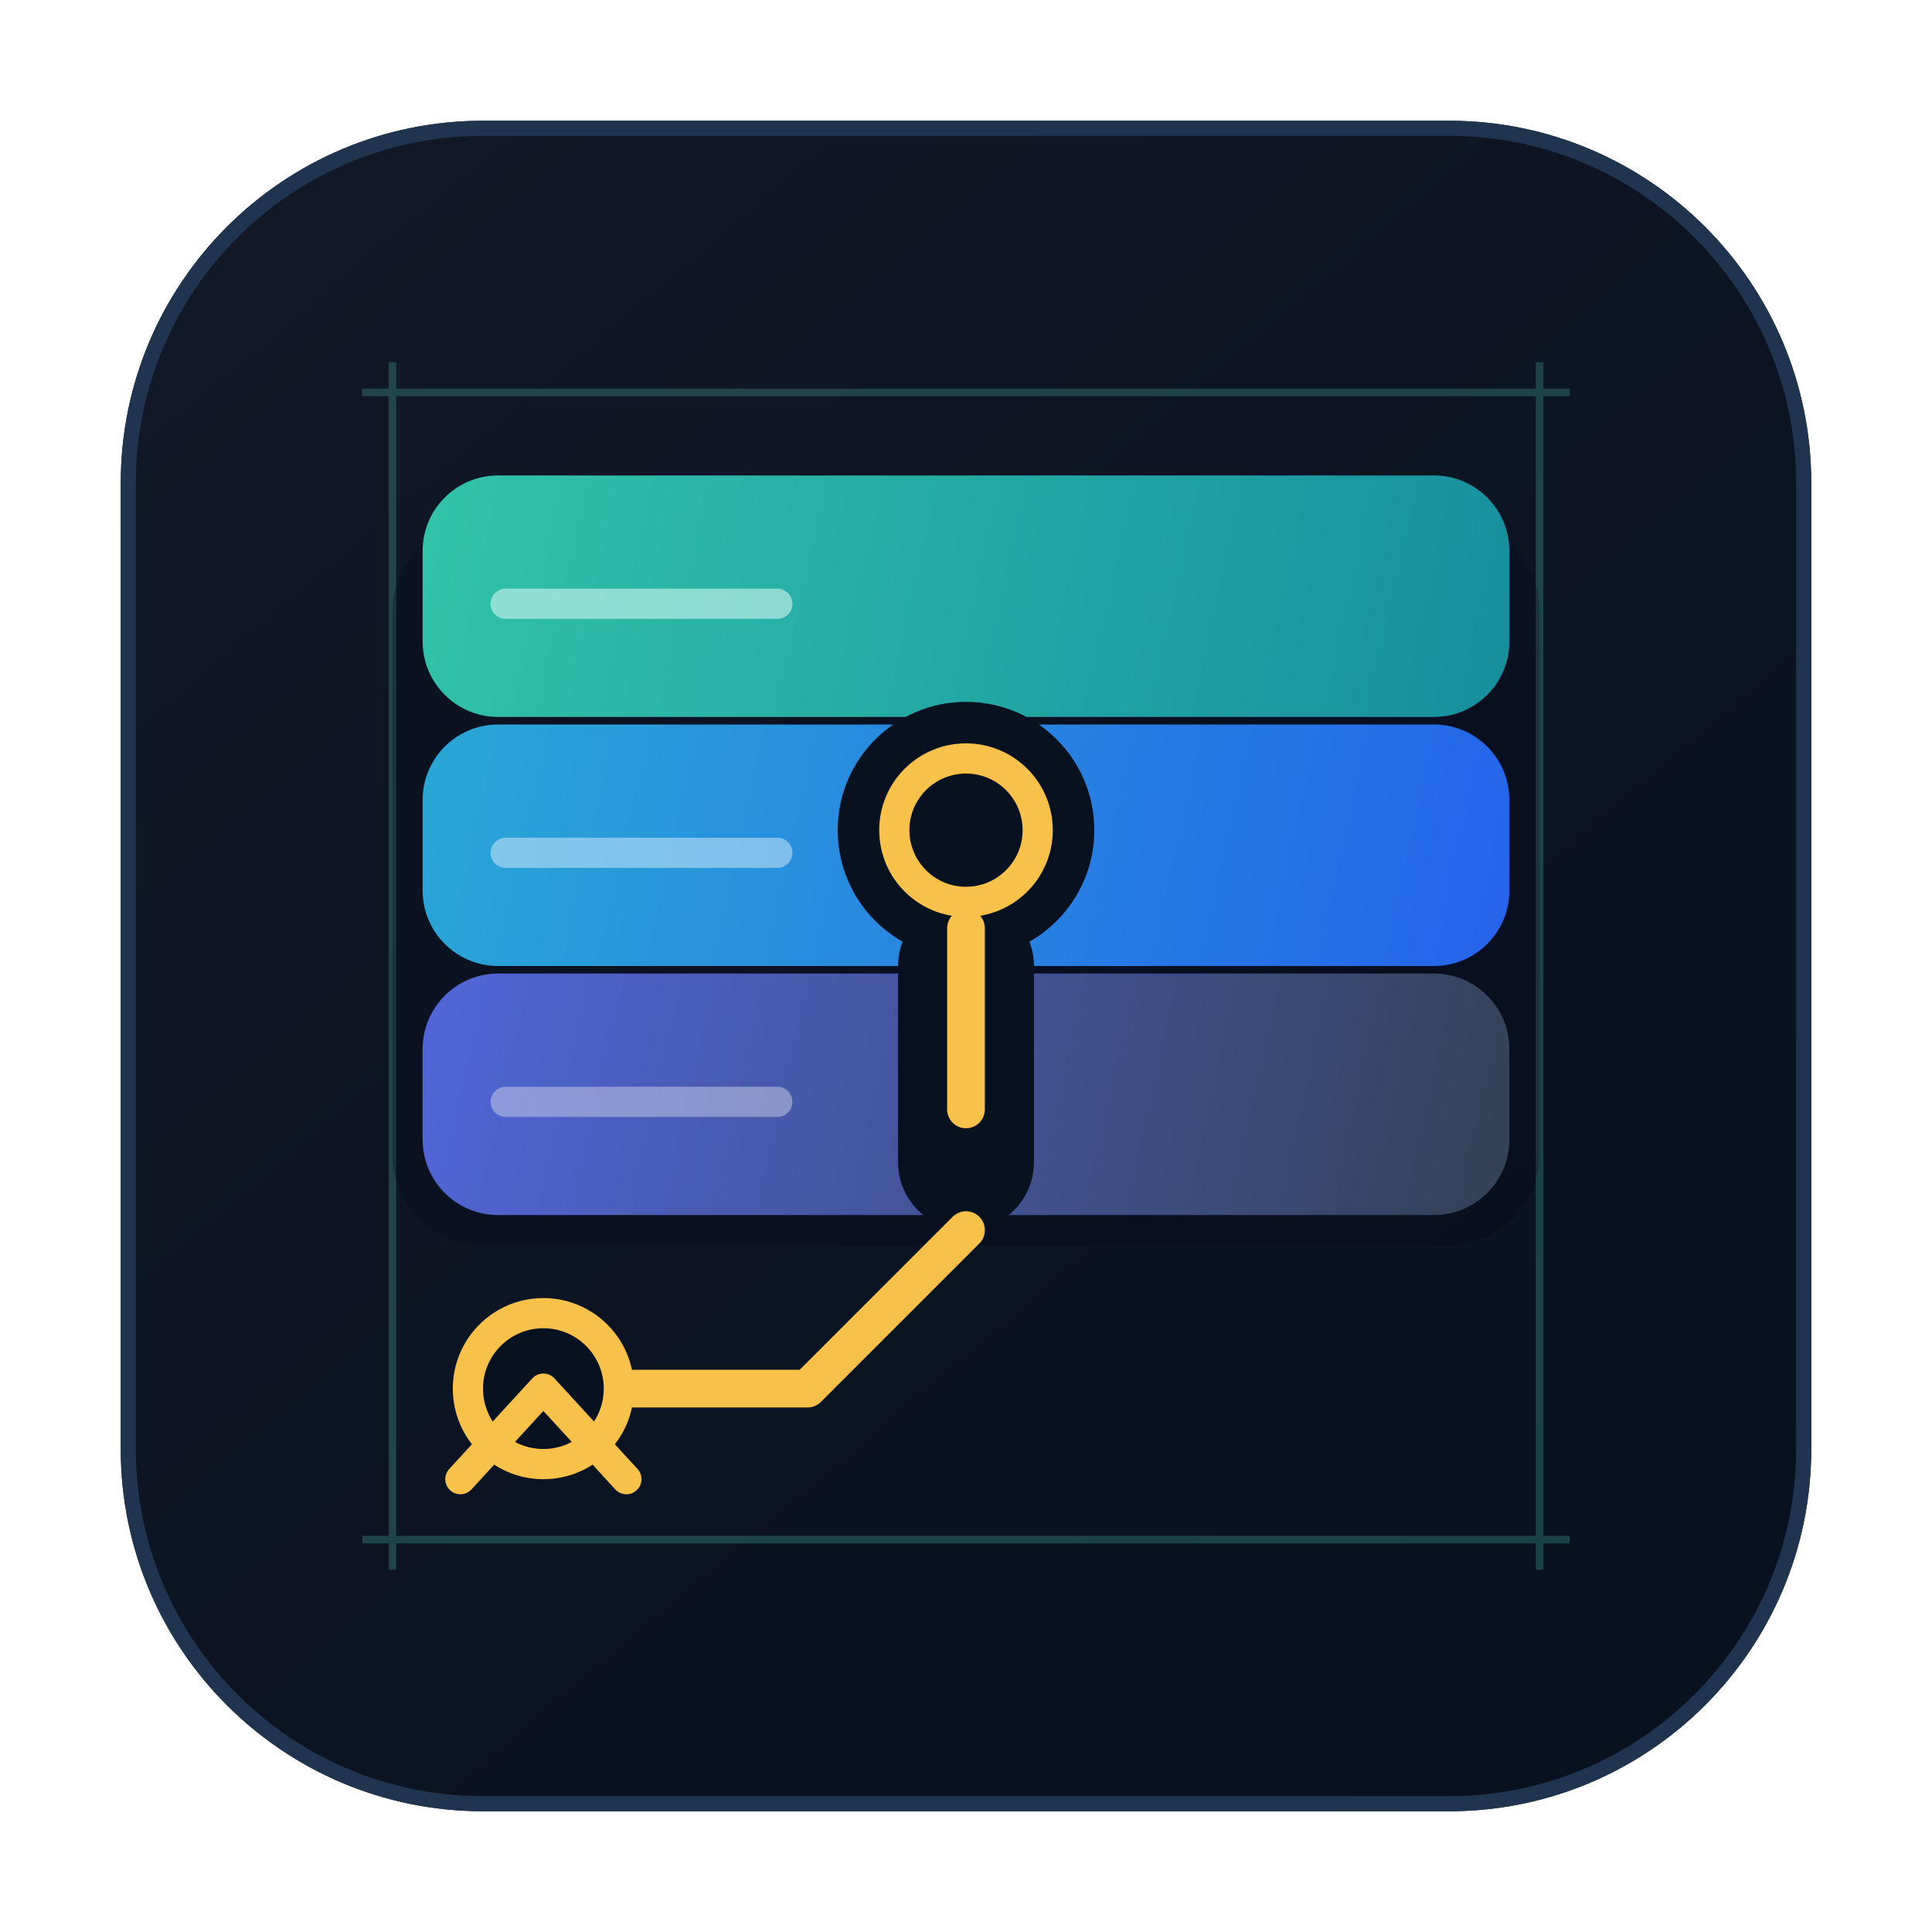
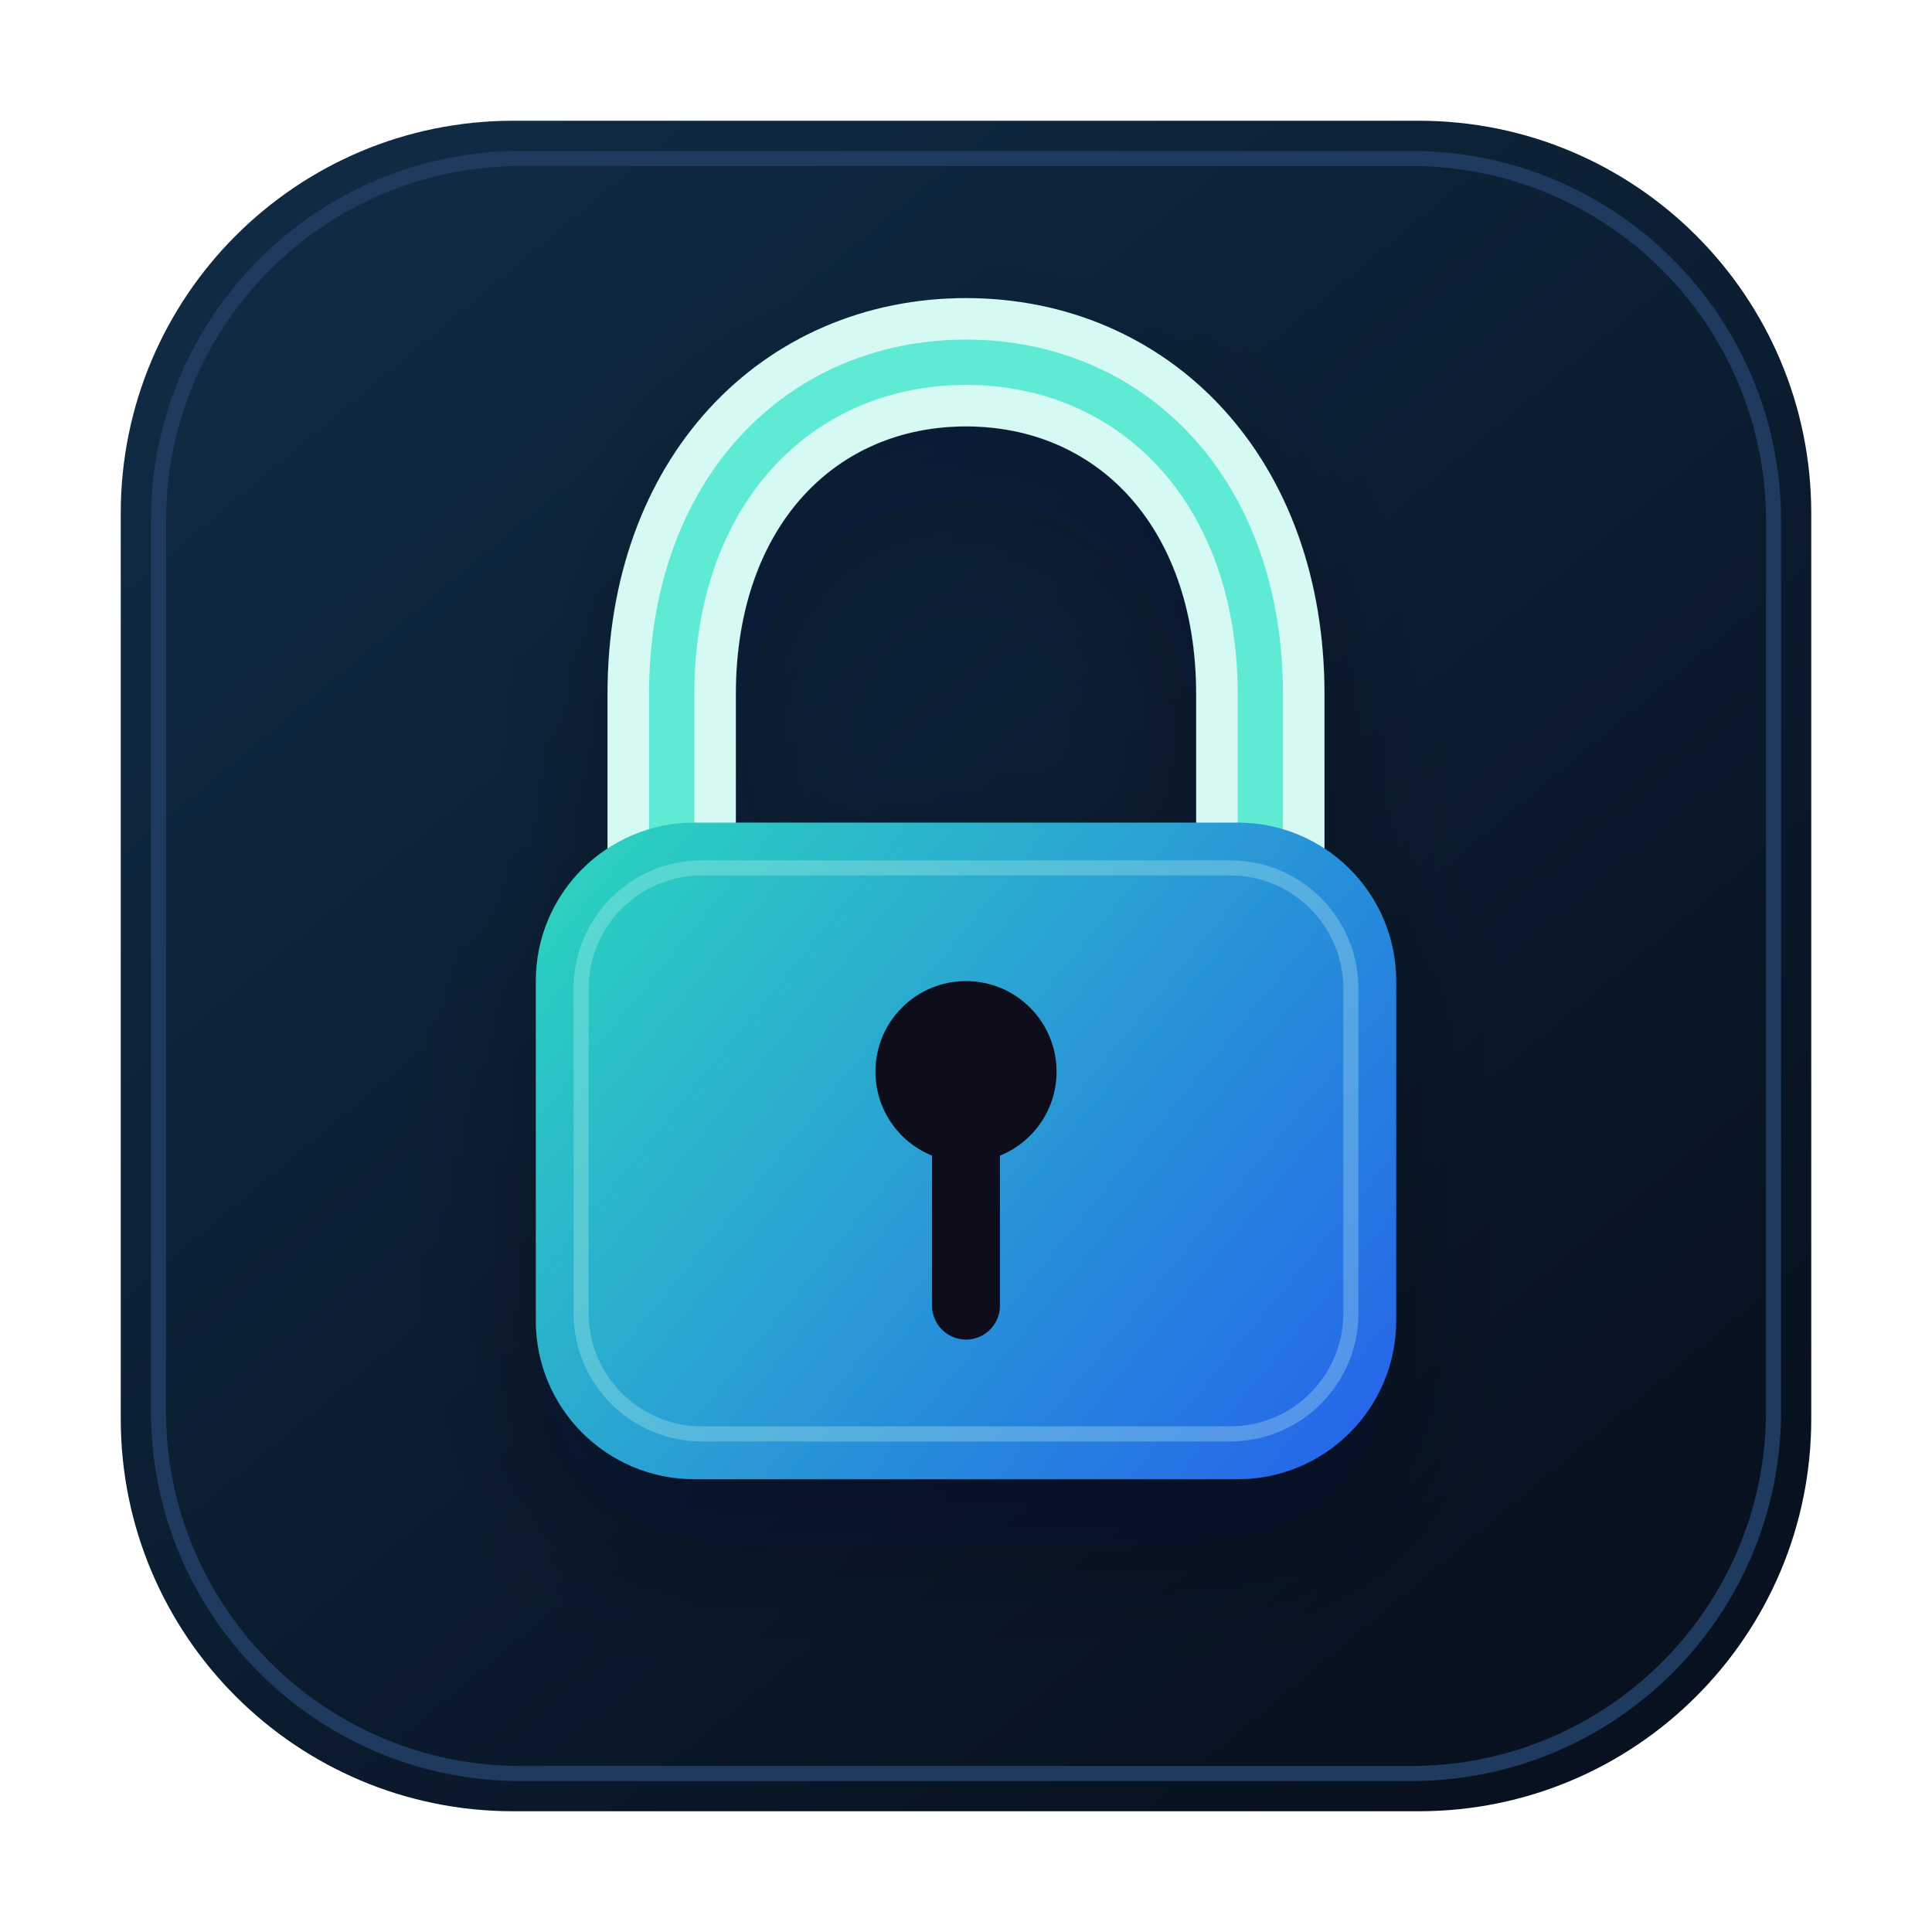
<svg xmlns="http://www.w3.org/2000/svg" viewBox="0 0 512 512" role="img" aria-labelledby="title desc">
  <defs>
-     <linearGradient id="bg" x1="80" y1="48" x2="432" y2="464" gradientUnits="userSpaceOnUse">
-       <stop offset="0" stop-color="#111827" />
+     <linearGradient id="background" x1="96" y1="64" x2="416" y2="448" gradientUnits="userSpaceOnUse">
+       <stop offset="0" stop-color="#102a43" />
      <stop offset="1" stop-color="#07111f" />
    </linearGradient>
-     <linearGradient id="topLayer" x1="112" y1="126" x2="400" y2="190" gradientUnits="userSpaceOnUse">
-       <stop offset="0" stop-color="#31c3aa" />
-       <stop offset="1" stop-color="#178f9e" />
-     </linearGradient>
-     <linearGradient id="midLayer" x1="112" y1="192" x2="400" y2="256" gradientUnits="userSpaceOnUse">
-       <stop offset="0" stop-color="#2aa7d6" />
+     <linearGradient id="body" x1="150" y1="218" x2="362" y2="392" gradientUnits="userSpaceOnUse">
+       <stop offset="0" stop-color="#2dd4bf" />
      <stop offset="1" stop-color="#2563eb" />
    </linearGradient>
-     <linearGradient id="lowLayer" x1="112" y1="258" x2="400" y2="322" gradientUnits="userSpaceOnUse">
-       <stop offset="0" stop-color="#5266d9" />
-       <stop offset="1" stop-color="#334155" />
-     </linearGradient>
+     <filter id="soft-shadow" x="-20%" y="-20%" width="140%" height="150%">
+       <feDropShadow dx="0" dy="18" stdDeviation="18" flood-color="#020617" flood-opacity="0.32" />
+     </filter>
+     <style>
+       #static-shackle {
+         display: none;
+       }
+ 
+       @media (prefers-reduced-motion: reduce) {
+         #animated-shackle,
+         #keyhole-glow {
+           display: none;
+         }
+ 
+         #static-shackle {
+           display: inline;
+         }
+       }
+     </style>
  </defs>
-   <rect x="32" y="32" width="448" height="448" rx="96" fill="url(#bg)" />
-   <rect x="34" y="34" width="444" height="444" rx="94" fill="none" stroke="#1f354f" stroke-width="4" />
-   <g opacity="0.22" stroke="#5eead4" stroke-width="2">
-     <path d="M96 104H416" />
-     <path d="M96 408H416" />
-     <path d="M104 96V416" />
-     <path d="M408 96V416" />
-   </g>
-   <g>
-     <rect x="104" y="138" width="304" height="192" rx="24" fill="#020617" opacity="0.24" />
-     <rect x="112" y="126" width="288" height="64" rx="20" fill="url(#topLayer)" />
-     <rect x="112" y="192" width="288" height="64" rx="20" fill="url(#midLayer)" />
-     <rect x="112" y="258" width="288" height="64" rx="20" fill="url(#lowLayer)" />
-     <path d="M134 160H206" stroke="#dffcf7" stroke-width="8" stroke-linecap="round" opacity="0.55" />
-     <path d="M134 226H206" stroke="#e0f2fe" stroke-width="8" stroke-linecap="round" opacity="0.48" />
-     <path d="M134 292H206" stroke="#e2e8f0" stroke-width="8" stroke-linecap="round" opacity="0.42" />
-   </g>
-   <g>
-     <circle cx="256" cy="220" r="34" fill="#07111f" />
-     <rect x="238" y="238" width="36" height="88" rx="18" fill="#07111f" />
-     <circle cx="256" cy="220" r="19" fill="none" stroke="#f8c14a" stroke-width="8" />
-     <path d="M256 246V294" stroke="#f8c14a" stroke-width="10" stroke-linecap="round" />
-   </g>
-   <g fill="none" stroke="#f8c14a" stroke-linecap="round" stroke-linejoin="round">
-     <path d="M256 326L214 368H164" stroke-width="10" />
-     <circle cx="144" cy="368" r="20" fill="#07111f" stroke-width="8" />
-     <path d="M122 392L144 368L166 392" stroke-width="8" />
-     <path d="M174 368H190" stroke-width="8" />
+   <rect x="32" y="32" width="448" height="448" rx="104" fill="url(#background)" />
+   <rect x="42" y="42" width="428" height="428" rx="96" fill="none" stroke="#1e3a5f" stroke-width="4" />
+   <g filter="url(#soft-shadow)">
+     <g id="animated-shackle" fill="none" stroke-linecap="round">
+       <animateTransform attributeName="transform" type="translate" dur="5.8s" values="0 0; 0 0; -8 -22; -8 -22; 0 0; 0 0" keyTimes="0; 0.34; 0.48; 0.72; 0.86; 1" repeatCount="indefinite" />
+       <animateTransform attributeName="transform" type="rotate" additive="sum" dur="5.8s" values="0 178 238; 0 178 238; -9 178 238; -9 178 238; 0 178 238; 0 178 238" keyTimes="0; 0.34; 0.48; 0.72; 0.86; 1" repeatCount="indefinite" />
+       <path d="M178 238V184C178 130 212 96 256 96S334 130 334 184V238" stroke="#d5f9f3" stroke-width="34" />
+       <path d="M178 238V184C178 130 212 96 256 96S334 130 334 184V238" stroke="#5eead4" stroke-width="12" />
+     </g>
+     <g id="static-shackle" fill="none" stroke-linecap="round">
+       <path d="M178 238V184C178 130 212 96 256 96S334 130 334 184V238" stroke="#d5f9f3" stroke-width="34" />
+       <path d="M178 238V184C178 130 212 96 256 96S334 130 334 184V238" stroke="#5eead4" stroke-width="12" />
+     </g>
+     <rect x="142" y="218" width="228" height="174" rx="42" fill="url(#body)" />
+     <rect x="154" y="230" width="204" height="150" rx="32" fill="none" stroke="#ccfbf1" stroke-opacity="0.28" stroke-width="4" />
+     <circle id="keyhole-glow" cx="256" cy="292" r="48" fill="#facc15" opacity="0">
+       <animate attributeName="opacity" dur="5.8s" values="0; 0; 0.18; 0.18; 0; 0" keyTimes="0; 0.42; 0.54; 0.68; 0.8; 1" repeatCount="indefinite" />
+     </circle>
+     <circle cx="256" cy="284" r="24" fill="#07111f" />
+     <path d="M256 304V346" stroke="#07111f" stroke-width="18" stroke-linecap="round" />
  </g>
</svg>
